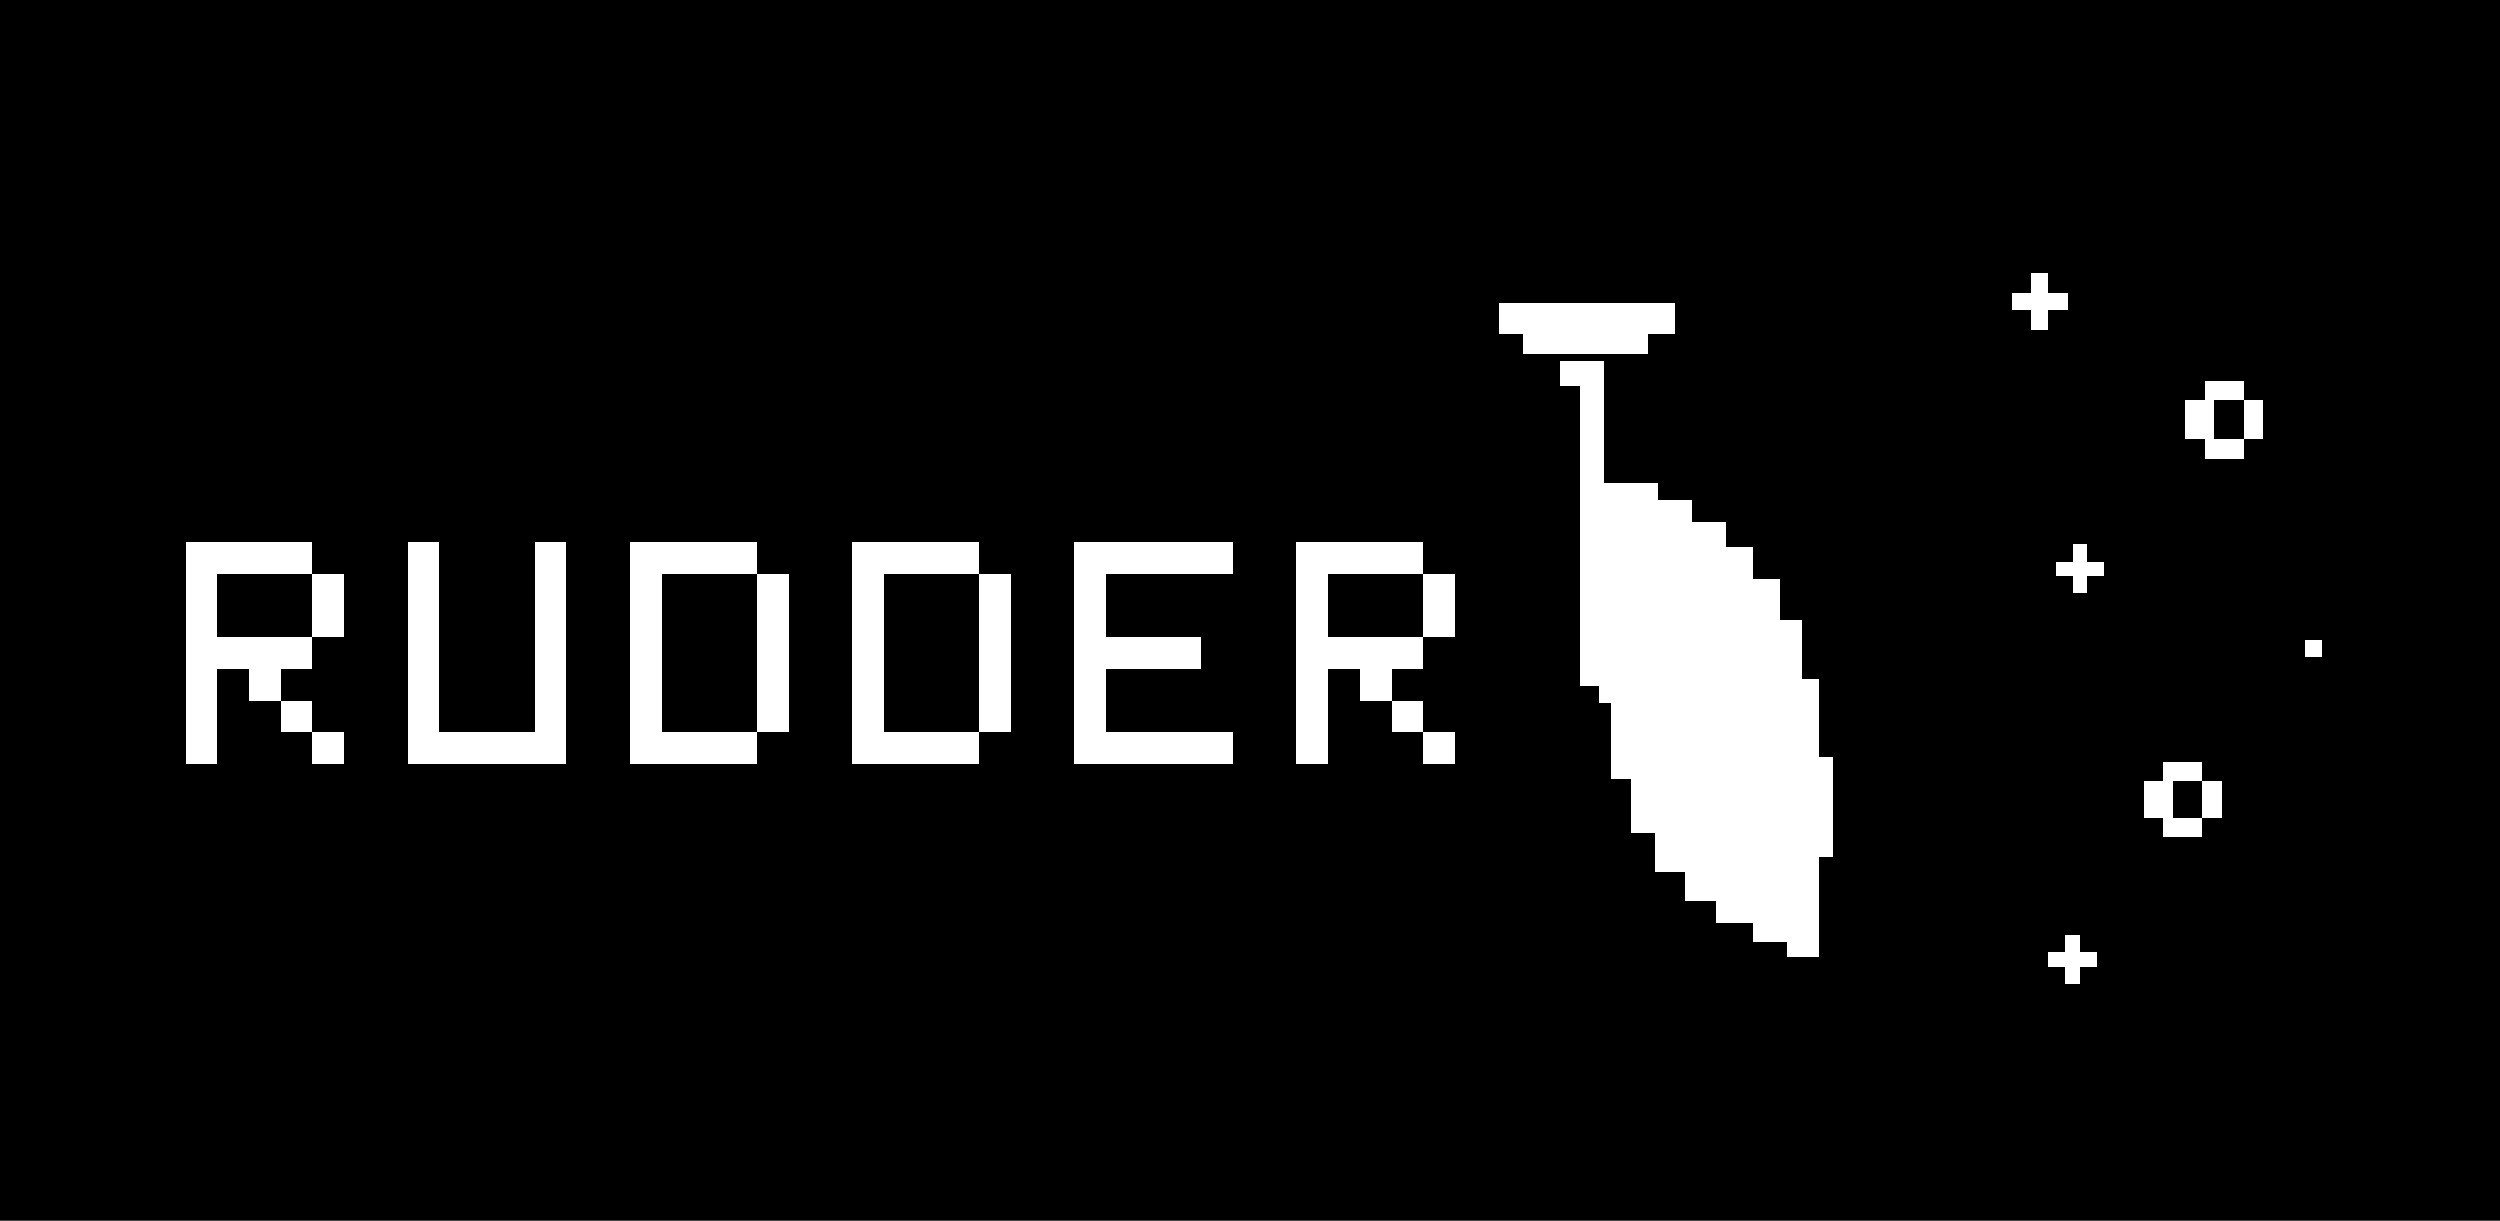
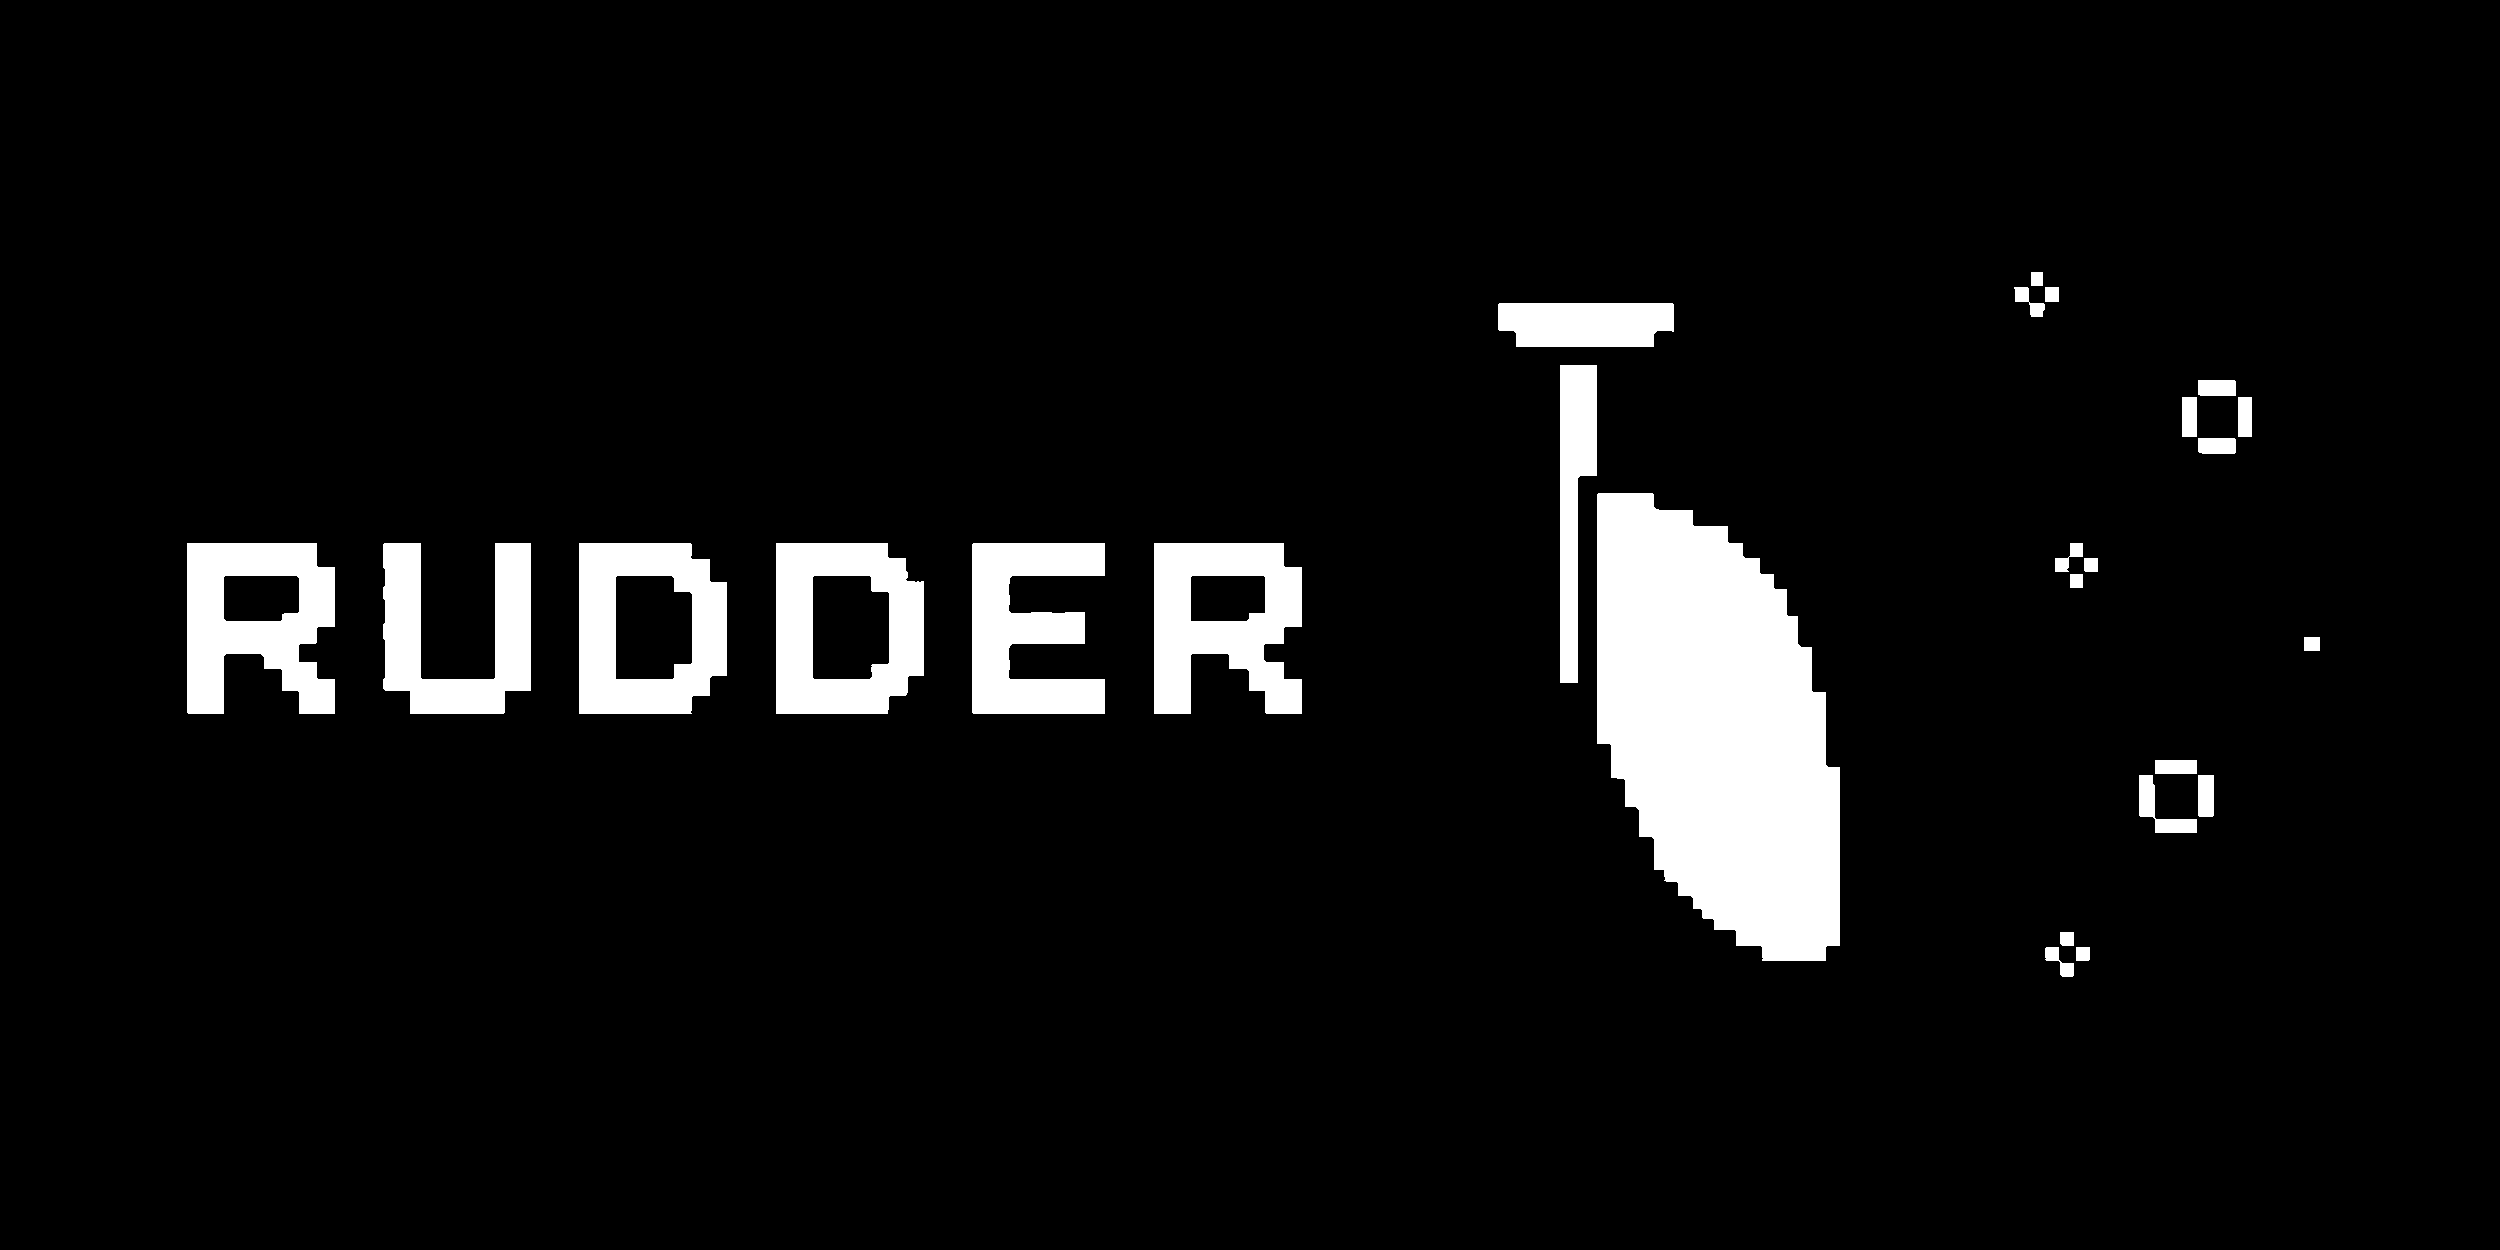
- <svg xmlns="http://www.w3.org/2000/svg" viewBox="0 0 1024 500" role="img" aria-labelledby="title desc">
-   <rect width="1024" height="500" fill="#000" />
-   <defs>
-     <path id="letter-r" d="M0 0h4v1H0zM0 1h1v1H0zM4 1h1v1H4zM0 2h1v1H0zM4 2h1v1H4zM0 3h4v1H0zM0 4h1v1H0zM2 4h1v1H2zM0 5h1v1H0zM3 5h1v1H3zM0 6h1v1H0zM4 6h1v1H4z" />
-     <path id="letter-u" d="M0 0h1v1H0zM4 0h1v1H4zM0 1h1v1H0zM4 1h1v1H4zM0 2h1v1H0zM4 2h1v1H4zM0 3h1v1H0zM4 3h1v1H4zM0 4h1v1H0zM4 4h1v1H4zM0 5h1v1H0zM4 5h1v1H4zM0 6h5v1H0z" />
-     <path id="letter-d" d="M0 0h4v1H0zM0 1h1v1H0zM4 1h1v1H4zM0 2h1v1H0zM4 2h1v1H4zM0 3h1v1H0zM4 3h1v1H4zM0 4h1v1H0zM4 4h1v1H4zM0 5h1v1H0zM4 5h1v1H4zM0 6h4v1H0z" />
-     <path id="letter-e" d="M0 0h5v1H0zM0 1h1v1H0zM0 2h1v1H0zM0 3h4v1H0zM0 4h1v1H0zM0 5h1v1H0zM0 6h5v1H0z" />
-   </defs>
-   <g fill="#fff" shape-rendering="crispEdges">
-     <g transform="translate(76 222) scale(13)">
-       <use href="#letter-r" />
-       <use href="#letter-u" x="7" />
-       <use href="#letter-d" x="14" />
-       <use href="#letter-d" x="21" />
-       <use href="#letter-e" x="28" />
-       <use href="#letter-r" x="35" />
-     </g>
-     <path d="M614 124h72v13h-72z" />
-     <path d="M624 137h51v8h-51z" />
-     <path d="M639 148h18v133h-10V158h-8z" />
-     <path d="M651 198h28v7h14v9h14v10h11v13h11v17h9v24h7v32h6v41h-6v41h-13v-6h-14v-8h-15v-9h-13v-12h-12v-16h-10v-22h-8v-31h-5v-42h-4z" />
-     <path d="M656 202h20v7h14v9h14v10h11v13h10v18h8v24h7v33h6v34h-5v37h-9v-6h-13v-8h-15v-9h-13v-12h-12v-16h-10v-22h-8v-31h-5z" opacity=".92" />
-     <path d="M832 112h7v8h8v7h-8v8h-7v-8h-8v-7h8z" />
-     <path d="M903 156h16v8h8v16h-8v8h-16v-8h-8v-16h8zm4 8v16h12v-16z" />
-     <path d="M849 223h6v7h7v6h-7v7h-6v-7h-7v-6h7z" />
-     <path d="M944 262h7v7h-7z" />
-     <path d="M886 312h16v8h8v15h-8v8h-16v-8h-8v-15h8zm4 8v15h12v-15z" />
-     <path d="M846 383h6v7h7v6h-7v7h-6v-7h-7v-6h7z" />
-   </g>
+ <svg xmlns="http://www.w3.org/2000/svg" width="1774" height="887" viewBox="0 0 1774 887" shape-rendering="crispEdges">
+   <rect width="100%" height="100%" fill="#000" />
+   <path d="M 1462 661 L 1462 670 L 1463 671 L 1472 671 L 1473 672 L 1473 682 L 1472 683 L 1463 683 L 1461 681 L 1461 672 L 1452 672 L 1451 673 L 1451 679 L 1452 680 L 1451 681 L 1452 682 L 1461 682 L 1462 683 L 1462 692 L 1463 693 L 1471 693 L 1472 692 L 1472 683 L 1473 682 L 1482 682 L 1483 681 L 1483 672 L 1473 672 L 1472 671 L 1472 661 Z M 1529 539 L 1529 549 L 1528 550 L 1518 550 L 1518 579 L 1519 580 L 1528 580 L 1529 581 L 1529 591 L 1559 591 L 1559 581 L 1530 581 L 1529 580 L 1529 557 L 1528 556 L 1528 550 L 1529 549 L 1559 549 L 1560 550 L 1560 579 L 1561 580 L 1570 580 L 1571 579 L 1571 550 L 1560 550 L 1559 549 L 1559 539 Z M 1635 452 L 1635 462 L 1646 462 L 1646 452 Z M 1469 385 L 1469 394 L 1467 396 L 1458 396 L 1458 406 L 1468 406 L 1469 407 L 1469 417 L 1478 417 L 1478 407 L 1469 407 L 1467 404 L 1468 403 L 1468 396 L 1469 395 L 1478 395 L 1479 396 L 1479 405 L 1480 406 L 1489 406 L 1489 396 L 1479 396 L 1478 395 L 1478 385 Z M 819 385 L 819 507 L 845 507 L 845 465 L 846 464 L 871 464 L 872 465 L 872 474 L 873 475 L 885 475 L 886 476 L 886 490 L 897 490 L 898 491 L 898 506 L 899 507 L 924 507 L 924 482 L 912 482 L 911 481 L 911 470 L 899 470 L 897 468 L 897 458 L 898 457 L 911 457 L 911 446 L 912 445 L 924 445 L 924 402 L 912 402 L 911 401 L 911 385 Z M 845 410 L 846 409 L 897 409 L 898 410 L 898 434 L 897 435 L 886 435 L 886 439 L 884 441 L 846 441 L 845 440 Z M 691 385 L 690 386 L 690 506 L 691 507 L 784 507 L 784 482 L 717 482 L 716 481 L 716 476 L 717 475 L 717 469 L 716 468 L 716 460 L 718 457 L 770 457 L 770 434 L 756 434 L 755 435 L 732 434 L 731 435 L 718 435 L 716 433 L 716 430 L 717 429 L 717 423 L 716 422 L 716 415 L 717 414 L 717 410 L 718 409 L 784 409 L 784 385 Z M 551 385 L 551 507 L 630 507 L 630 504 L 631 503 L 631 495 L 632 494 L 643 494 L 644 492 L 644 481 L 645 480 L 656 480 L 656 413 L 655 412 L 653 413 L 651 412 L 650 413 L 649 412 L 644 412 L 643 411 L 644 410 L 644 406 L 643 405 L 643 396 L 631 396 L 630 395 L 630 385 Z M 578 409 L 617 409 L 618 410 L 618 419 L 619 420 L 630 420 L 631 421 L 631 470 L 630 471 L 619 471 L 618 472 L 619 473 L 618 474 L 619 480 L 617 482 L 578 482 L 577 481 L 577 410 Z M 411 385 L 411 507 L 490 507 L 491 506 L 490 505 L 491 504 L 491 495 L 492 494 L 504 494 L 504 481 L 505 480 L 516 480 L 516 413 L 505 413 L 504 412 L 504 397 L 492 397 L 490 395 L 491 394 L 491 386 L 490 385 Z M 438 409 L 477 409 L 478 410 L 478 420 L 489 420 L 491 422 L 491 470 L 490 471 L 479 471 L 478 472 L 478 481 L 477 482 L 438 482 L 437 481 L 437 410 Z M 273 385 L 272 386 L 272 403 L 273 404 L 273 416 L 272 417 L 272 425 L 273 426 L 273 442 L 272 443 L 272 453 L 273 454 L 273 481 L 272 482 L 272 489 L 273 490 L 290 490 L 291 491 L 291 507 L 357 507 L 358 506 L 358 491 L 359 490 L 377 490 L 377 385 L 351 385 L 351 481 L 350 482 L 300 482 L 299 481 L 299 385 Z M 133 385 L 133 506 L 134 507 L 159 507 L 159 466 L 161 464 L 185 464 L 187 466 L 187 475 L 199 475 L 200 476 L 200 490 L 211 490 L 212 491 L 212 506 L 213 507 L 238 507 L 238 482 L 226 482 L 225 481 L 225 470 L 213 470 L 212 469 L 212 458 L 213 457 L 224 457 L 225 456 L 225 446 L 226 445 L 238 445 L 238 402 L 226 402 L 225 401 L 225 385 Z M 159 410 L 160 409 L 211 409 L 212 410 L 212 434 L 211 435 L 202 435 L 200 436 L 200 440 L 199 441 L 161 441 L 159 439 Z M 1134 350 L 1133 351 L 1133 528 L 1142 528 L 1143 529 L 1143 552 L 1147 552 L 1148 553 L 1152 553 L 1153 554 L 1153 573 L 1161 573 L 1163 575 L 1163 594 L 1172 594 L 1174 596 L 1174 617 L 1180 617 L 1181 618 L 1181 622 L 1182 623 L 1181 625 L 1183 626 L 1190 626 L 1191 627 L 1191 636 L 1200 636 L 1201 637 L 1201 645 L 1205 645 L 1206 644 L 1208 646 L 1208 651 L 1209 652 L 1215 652 L 1216 653 L 1216 659 L 1217 660 L 1231 660 L 1232 661 L 1232 671 L 1249 671 L 1250 672 L 1250 679 L 1251 680 L 1250 681 L 1251 682 L 1295 682 L 1296 681 L 1296 672 L 1297 671 L 1306 671 L 1306 544 L 1297 544 L 1296 543 L 1296 491 L 1287 491 L 1286 490 L 1286 459 L 1278 459 L 1276 457 L 1276 437 L 1269 437 L 1268 436 L 1268 418 L 1260 418 L 1259 417 L 1259 407 L 1250 407 L 1249 406 L 1249 396 L 1239 396 L 1237 394 L 1237 385 L 1227 385 L 1226 384 L 1226 373 L 1202 373 L 1201 372 L 1201 362 L 1178 362 L 1177 361 L 1175 361 L 1174 360 L 1174 351 L 1173 350 Z M 1548 282 L 1548 310 L 1559 310 L 1560 311 L 1560 321 L 1561 322 L 1562 321 L 1563 322 L 1586 322 L 1587 321 L 1587 312 L 1586 311 L 1560 311 L 1559 310 L 1559 282 Z M 1560 270 L 1560 280 L 1562 281 L 1587 281 L 1588 282 L 1588 310 L 1598 310 L 1598 282 L 1588 282 L 1587 281 L 1587 271 L 1586 270 Z M 1133 259 L 1107 259 L 1107 485 L 1120 485 L 1120 339 L 1121 338 L 1133 338 Z M 1063 216 L 1063 234 L 1064 235 L 1074 235 L 1076 237 L 1076 246 L 1174 246 L 1174 237 L 1176 235 L 1186 235 L 1187 236 L 1188 235 L 1188 216 L 1187 215 L 1064 215 Z M 1441 193 L 1441 203 L 1450 203 L 1451 204 L 1451 214 L 1450 215 L 1441 215 L 1440 214 L 1440 205 L 1439 204 L 1429 204 L 1430 206 L 1430 214 L 1439 214 L 1440 215 L 1441 225 L 1450 225 L 1450 221 L 1451 220 L 1451 216 L 1450 215 L 1451 214 L 1461 214 L 1461 204 L 1451 204 L 1450 203 L 1450 193 Z" fill="#fff" fill-rule="evenodd" />
</svg>
